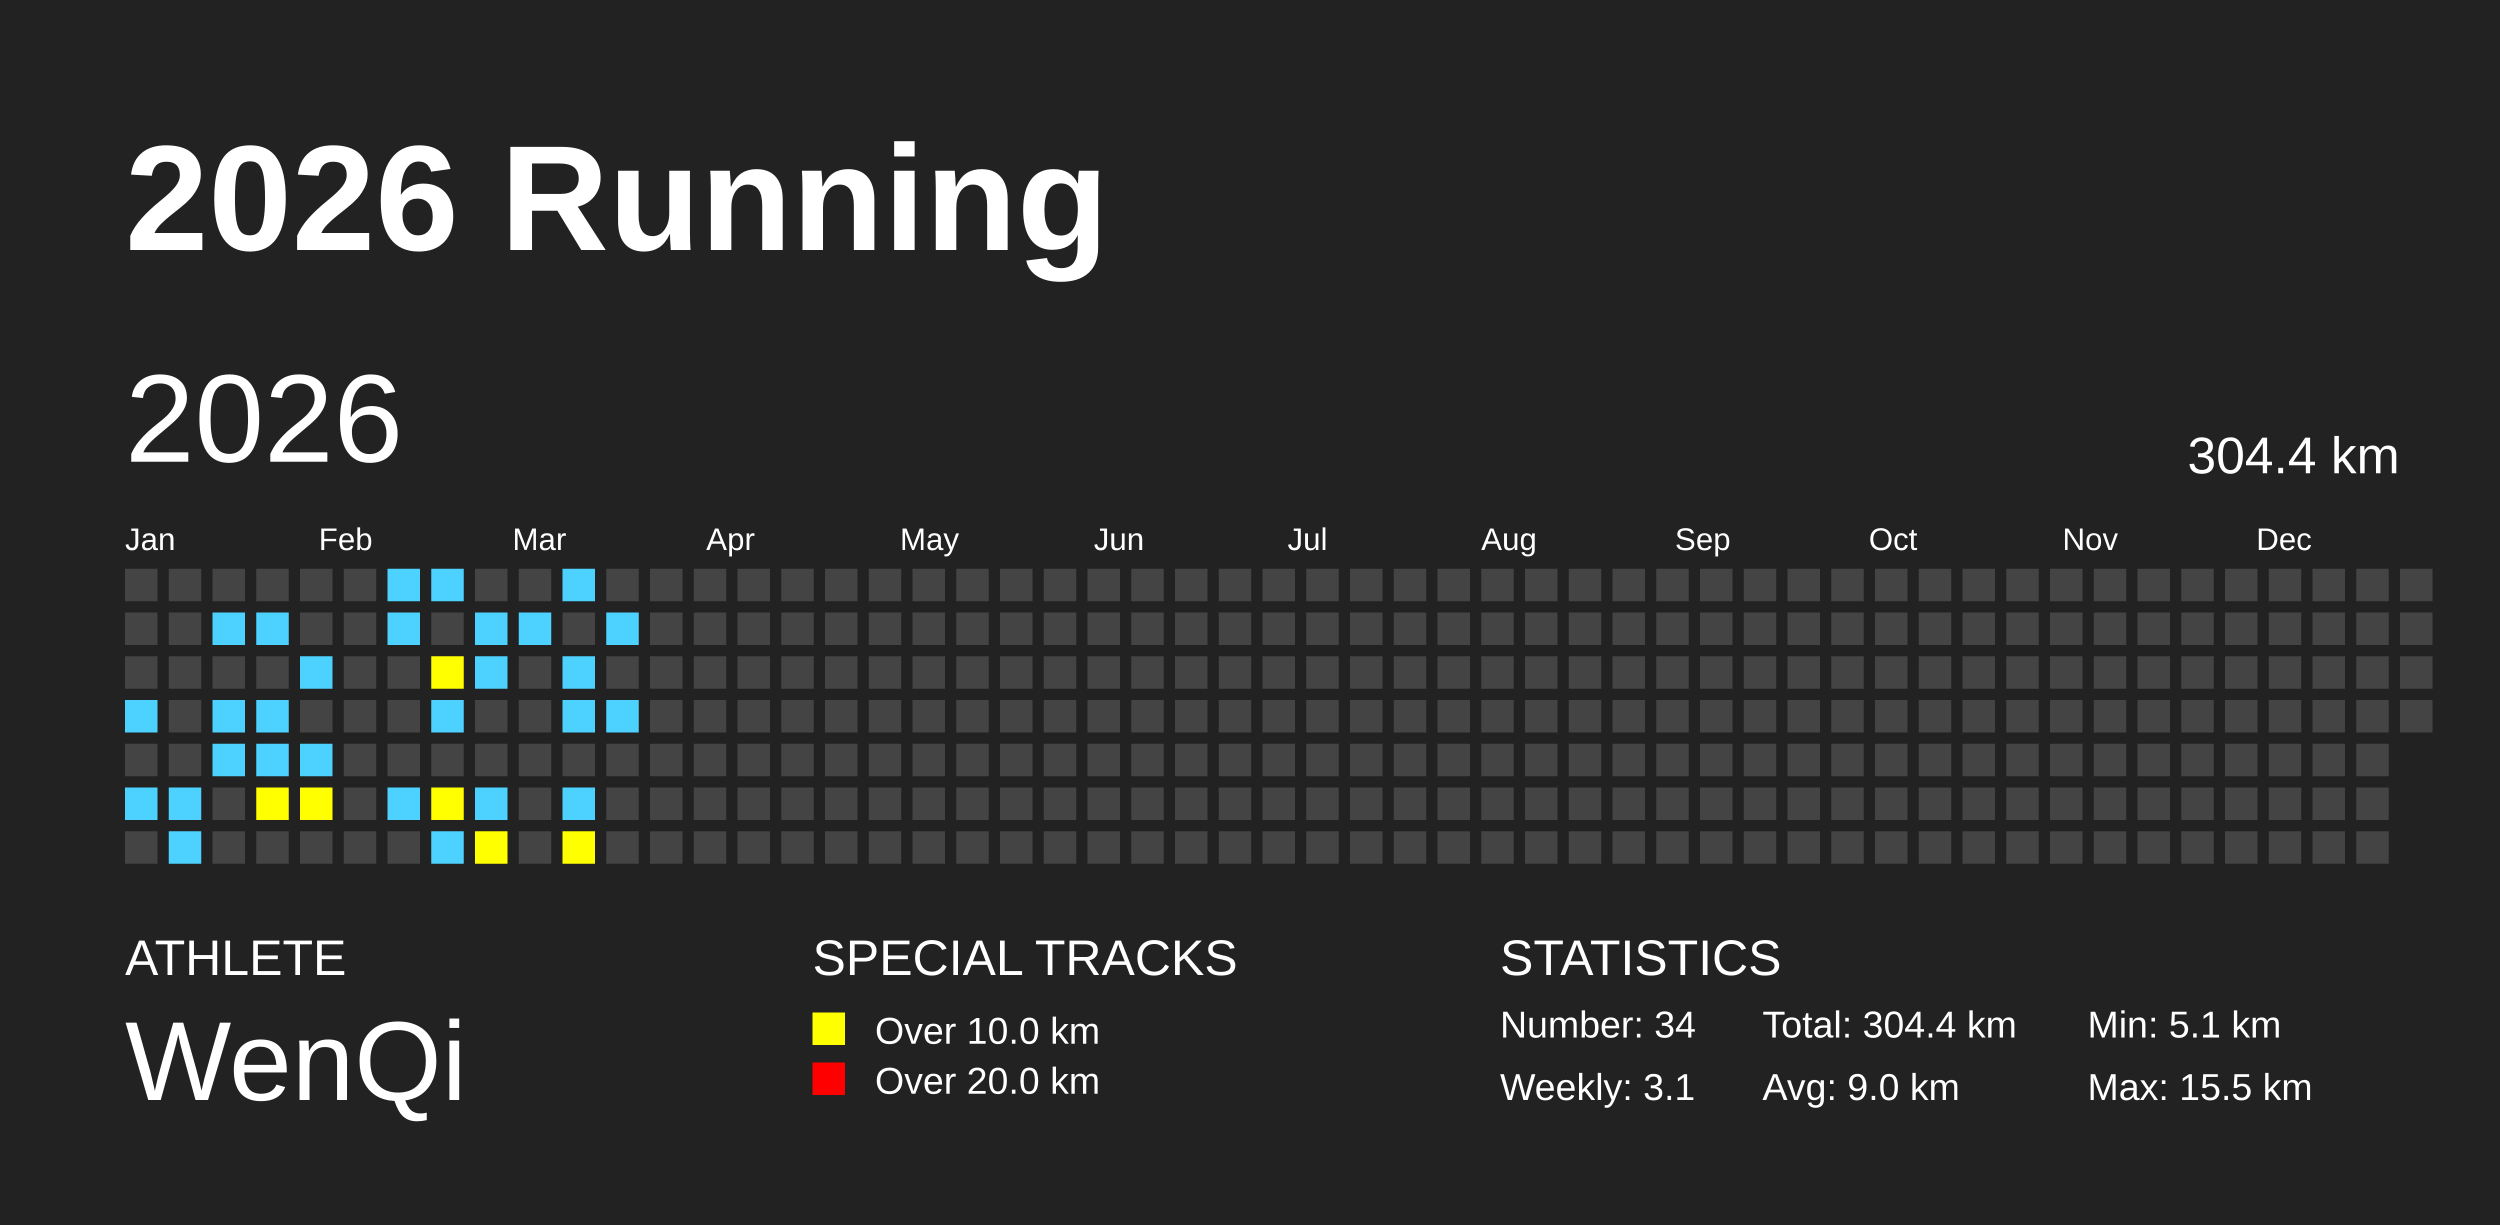
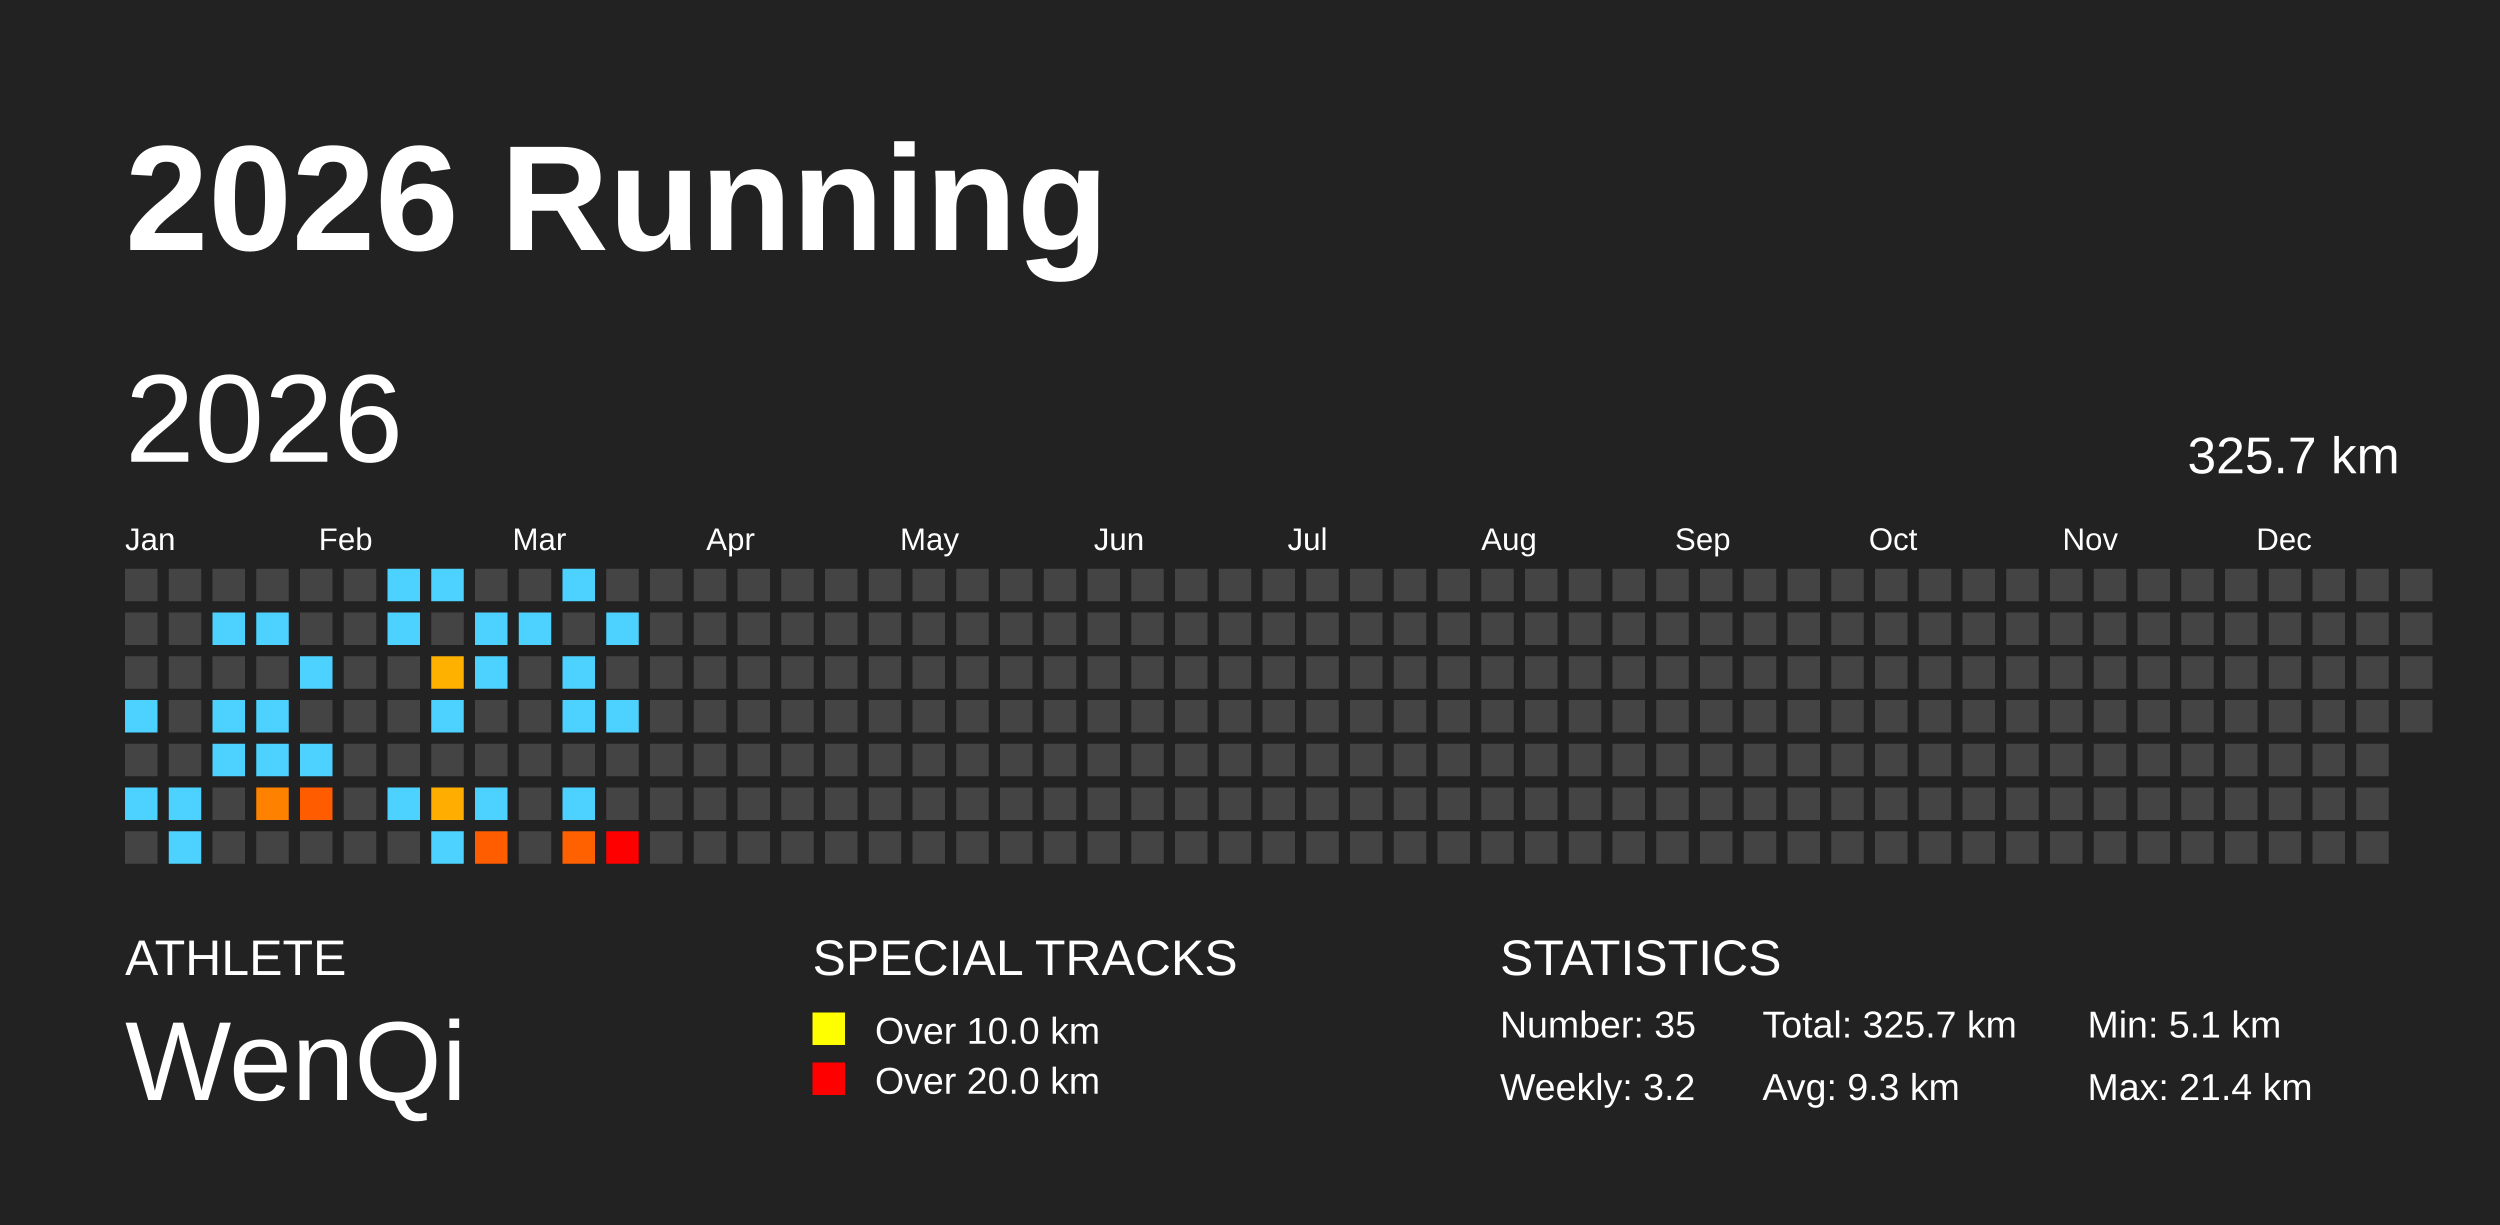
<svg xmlns="http://www.w3.org/2000/svg" baseProfile="full" height="98mm" version="1.1" viewBox="0,0,200,98" width="200mm">
  <defs />
  <rect fill="#222222" height="98" width="200" x="0" y="0" />
  <text fill="#FFFFFF" style="font-size:12px; font-family:Arial; font-weight:bold;" x="10" y="20">2026 Running</text>
  <text fill="#FFFFFF" style="font-size:4px; font-family:Arial" x="10" y="78">ATHLETE</text>
  <text fill="#FFFFFF" style="font-size:9px; font-family:Arial" x="10" y="88">WenQi</text>
  <text fill="#FFFFFF" style="font-size:4px; font-family:Arial" x="65" y="78">SPECIAL TRACKS</text>
  <rect fill="yellow" height="2.6" width="2.6" x="65" y="81" />
  <text fill="#FFFFFF" style="font-size:3px; font-family:Arial" x="70" y="83.5">Over 10.0 km</text>
  <rect fill="red" height="2.6" width="2.6" x="65" y="85" />
  <text fill="#FFFFFF" style="font-size:3px; font-family:Arial" x="70" y="87.5">Over 20.0 km</text>
  <text fill="#FFFFFF" style="font-size:4px; font-family:Arial" x="120" y="78">STATISTICS</text>
-   <text fill="#FFFFFF" style="font-size:3px; font-family:Arial" x="120" y="83">Number: 34</text>
-   <text fill="#FFFFFF" style="font-size:3px; font-family:Arial" x="120" y="88">Weekly: 3.1</text>
-   <text fill="#FFFFFF" style="font-size:3px; font-family:Arial" x="141" y="83">Total: 304.4 km</text>
-   <text fill="#FFFFFF" style="font-size:3px; font-family:Arial" x="141" y="88">Avg: 9.0 km</text>
+   <text fill="#FFFFFF" style="font-size:3px; font-family:Arial" x="120" y="83">Number: 35</text>
+   <text fill="#FFFFFF" style="font-size:3px; font-family:Arial" x="120" y="88">Weekly: 3.2</text>
+   <text fill="#FFFFFF" style="font-size:3px; font-family:Arial" x="141" y="83">Total: 325.7 km</text>
+   <text fill="#FFFFFF" style="font-size:3px; font-family:Arial" x="141" y="88">Avg: 9.3 km</text>
  <text fill="#FFFFFF" style="font-size:3px; font-family:Arial" x="167" y="83">Min: 5.1 km</text>
-   <text fill="#FFFFFF" style="font-size:3px; font-family:Arial" x="167" y="88">Max: 15.5 km</text>
+   <text fill="#FFFFFF" style="font-size:3px; font-family:Arial" x="167" y="88">Max: 21.4 km</text>
  <text dominant-baseline="hanging" fill="#FFFFFF" style="font-size:10.0px; font-family:Arial;" x="10" y="30">2026</text>
-   <text dominant-baseline="hanging" fill="#FFFFFF" style="font-size:4.125px; font-family:Arial;" x="175" y="35">304.4 km</text>
+   <text dominant-baseline="hanging" fill="#FFFFFF" style="font-size:4.125px; font-family:Arial;" x="175" y="35">325.7 km</text>
  <text fill="#FFFFFF" style="font-size:2.5px; font-family:Arial" x="10.0" y="44">Jan</text>
  <text fill="#FFFFFF" style="font-size:2.5px; font-family:Arial" x="25.5" y="44">Feb</text>
  <text fill="#FFFFFF" style="font-size:2.5px; font-family:Arial" x="41.0" y="44">Mar</text>
  <text fill="#FFFFFF" style="font-size:2.5px; font-family:Arial" x="56.5" y="44">Apr</text>
  <text fill="#FFFFFF" style="font-size:2.5px; font-family:Arial" x="72.0" y="44">May</text>
  <text fill="#FFFFFF" style="font-size:2.5px; font-family:Arial" x="87.5" y="44">Jun</text>
  <text fill="#FFFFFF" style="font-size:2.5px; font-family:Arial" x="103.0" y="44">Jul</text>
  <text fill="#FFFFFF" style="font-size:2.5px; font-family:Arial" x="118.5" y="44">Aug</text>
  <text fill="#FFFFFF" style="font-size:2.5px; font-family:Arial" x="134.0" y="44">Sep</text>
  <text fill="#FFFFFF" style="font-size:2.5px; font-family:Arial" x="149.5" y="44">Oct</text>
  <text fill="#FFFFFF" style="font-size:2.5px; font-family:Arial" x="165.0" y="44">Nov</text>
  <text fill="#FFFFFF" style="font-size:2.5px; font-family:Arial" x="180.5" y="44">Dec</text>
  <rect fill="#444444" height="2.6" width="2.6" x="10.0" y="45.5" />
  <rect fill="#444444" height="2.6" width="2.6" x="10.0" y="49.0" />
  <rect fill="#444444" height="2.6" width="2.6" x="10.0" y="52.5" />
-   <rect fill="#4DD2FF" height="2.6" width="2.6" x="10.0" y="56.0" />
+   <rect fill="#4dd2ff" height="2.6" width="2.6" x="10.0" y="56.0" />
  <rect fill="#444444" height="2.6" width="2.6" x="10.0" y="59.5" />
-   <rect fill="#4DD2FF" height="2.6" width="2.6" x="10.0" y="63.0" />
+   <rect fill="#4dd2ff" height="2.6" width="2.6" x="10.0" y="63.0" />
  <rect fill="#444444" height="2.6" width="2.6" x="10.0" y="66.5" />
  <rect fill="#444444" height="2.6" width="2.6" x="13.5" y="45.5" />
  <rect fill="#444444" height="2.6" width="2.6" x="13.5" y="49.0" />
  <rect fill="#444444" height="2.6" width="2.6" x="13.5" y="52.5" />
  <rect fill="#444444" height="2.6" width="2.6" x="13.5" y="56.0" />
  <rect fill="#444444" height="2.6" width="2.6" x="13.5" y="59.5" />
-   <rect fill="#4DD2FF" height="2.6" width="2.6" x="13.5" y="63.0" />
-   <rect fill="#4DD2FF" height="2.6" width="2.6" x="13.5" y="66.5" />
+   <rect fill="#4dd2ff" height="2.6" width="2.6" x="13.5" y="63.0" />
+   <rect fill="#4dd2ff" height="2.6" width="2.6" x="13.5" y="66.5" />
  <rect fill="#444444" height="2.6" width="2.6" x="17.0" y="45.5" />
-   <rect fill="#4DD2FF" height="2.6" width="2.6" x="17.0" y="49.0" />
+   <rect fill="#4dd2ff" height="2.6" width="2.6" x="17.0" y="49.0" />
  <rect fill="#444444" height="2.6" width="2.6" x="17.0" y="52.5" />
-   <rect fill="#4DD2FF" height="2.6" width="2.6" x="17.0" y="56.0" />
-   <rect fill="#4DD2FF" height="2.6" width="2.6" x="17.0" y="59.5" />
+   <rect fill="#4dd2ff" height="2.6" width="2.6" x="17.0" y="56.0" />
+   <rect fill="#4dd2ff" height="2.6" width="2.6" x="17.0" y="59.5" />
  <rect fill="#444444" height="2.6" width="2.6" x="17.0" y="63.0" />
  <rect fill="#444444" height="2.6" width="2.6" x="17.0" y="66.5" />
  <rect fill="#444444" height="2.6" width="2.6" x="20.5" y="45.5" />
-   <rect fill="#4DD2FF" height="2.6" width="2.6" x="20.5" y="49.0" />
+   <rect fill="#4dd2ff" height="2.6" width="2.6" x="20.5" y="49.0" />
  <rect fill="#444444" height="2.6" width="2.6" x="20.5" y="52.5" />
-   <rect fill="#4DD2FF" height="2.6" width="2.6" x="20.5" y="56.0" />
-   <rect fill="#4DD2FF" height="2.6" width="2.6" x="20.5" y="59.5" />
-   <rect fill="yellow" height="2.6" width="2.6" x="20.5" y="63.0" />
+   <rect fill="#4dd2ff" height="2.6" width="2.6" x="20.5" y="56.0" />
+   <rect fill="#4dd2ff" height="2.6" width="2.6" x="20.5" y="59.5" />
+   <rect fill="#ff8100" height="2.6" width="2.6" x="20.5" y="63.0" />
  <rect fill="#444444" height="2.6" width="2.6" x="20.5" y="66.5" />
  <rect fill="#444444" height="2.6" width="2.6" x="24.0" y="45.5" />
  <rect fill="#444444" height="2.6" width="2.6" x="24.0" y="49.0" />
-   <rect fill="#4DD2FF" height="2.6" width="2.6" x="24.0" y="52.5" />
+   <rect fill="#4dd2ff" height="2.6" width="2.6" x="24.0" y="52.5" />
  <rect fill="#444444" height="2.6" width="2.6" x="24.0" y="56.0" />
-   <rect fill="#4DD2FF" height="2.6" width="2.6" x="24.0" y="59.5" />
-   <rect fill="yellow" height="2.6" width="2.6" x="24.0" y="63.0" />
+   <rect fill="#4dd2ff" height="2.6" width="2.6" x="24.0" y="59.5" />
+   <rect fill="#ff5c00" height="2.6" width="2.6" x="24.0" y="63.0" />
  <rect fill="#444444" height="2.6" width="2.6" x="24.0" y="66.5" />
  <rect fill="#444444" height="2.6" width="2.6" x="27.5" y="45.5" />
  <rect fill="#444444" height="2.6" width="2.6" x="27.5" y="49.0" />
  <rect fill="#444444" height="2.6" width="2.6" x="27.5" y="52.5" />
  <rect fill="#444444" height="2.6" width="2.6" x="27.5" y="56.0" />
  <rect fill="#444444" height="2.6" width="2.6" x="27.5" y="59.5" />
  <rect fill="#444444" height="2.6" width="2.6" x="27.5" y="63.0" />
  <rect fill="#444444" height="2.6" width="2.6" x="27.5" y="66.5" />
-   <rect fill="#4DD2FF" height="2.6" width="2.6" x="31.0" y="45.5" />
-   <rect fill="#4DD2FF" height="2.6" width="2.6" x="31.0" y="49.0" />
+   <rect fill="#4dd2ff" height="2.6" width="2.6" x="31.0" y="45.5" />
+   <rect fill="#4dd2ff" height="2.6" width="2.6" x="31.0" y="49.0" />
  <rect fill="#444444" height="2.6" width="2.6" x="31.0" y="52.5" />
  <rect fill="#444444" height="2.6" width="2.6" x="31.0" y="56.0" />
  <rect fill="#444444" height="2.6" width="2.6" x="31.0" y="59.5" />
-   <rect fill="#4DD2FF" height="2.6" width="2.6" x="31.0" y="63.0" />
+   <rect fill="#4dd2ff" height="2.6" width="2.6" x="31.0" y="63.0" />
  <rect fill="#444444" height="2.6" width="2.6" x="31.0" y="66.5" />
-   <rect fill="#4DD2FF" height="2.6" width="2.6" x="34.5" y="45.5" />
+   <rect fill="#4dd2ff" height="2.6" width="2.6" x="34.5" y="45.5" />
  <rect fill="#444444" height="2.6" width="2.6" x="34.5" y="49.0" />
-   <rect fill="yellow" height="2.6" width="2.6" x="34.5" y="52.5" />
-   <rect fill="#4DD2FF" height="2.6" width="2.6" x="34.5" y="56.0" />
+   <rect fill="#ffb100" height="2.6" width="2.6" x="34.5" y="52.5" />
+   <rect fill="#4dd2ff" height="2.6" width="2.6" x="34.5" y="56.0" />
  <rect fill="#444444" height="2.6" width="2.6" x="34.5" y="59.5" />
-   <rect fill="yellow" height="2.6" width="2.6" x="34.5" y="63.0" />
-   <rect fill="#4DD2FF" height="2.6" width="2.6" x="34.5" y="66.5" />
+   <rect fill="#ffad00" height="2.6" width="2.6" x="34.5" y="63.0" />
+   <rect fill="#4dd2ff" height="2.6" width="2.6" x="34.5" y="66.5" />
  <rect fill="#444444" height="2.6" width="2.6" x="38.0" y="45.5" />
-   <rect fill="#4DD2FF" height="2.6" width="2.6" x="38.0" y="49.0" />
-   <rect fill="#4DD2FF" height="2.6" width="2.6" x="38.0" y="52.5" />
+   <rect fill="#4dd2ff" height="2.6" width="2.6" x="38.0" y="49.0" />
+   <rect fill="#4dd2ff" height="2.6" width="2.6" x="38.0" y="52.5" />
  <rect fill="#444444" height="2.6" width="2.6" x="38.0" y="56.0" />
  <rect fill="#444444" height="2.6" width="2.6" x="38.0" y="59.5" />
-   <rect fill="#4DD2FF" height="2.6" width="2.6" x="38.0" y="63.0" />
-   <rect fill="yellow" height="2.6" width="2.6" x="38.0" y="66.5" />
+   <rect fill="#4dd2ff" height="2.6" width="2.6" x="38.0" y="63.0" />
+   <rect fill="#ff5d00" height="2.6" width="2.6" x="38.0" y="66.5" />
  <rect fill="#444444" height="2.6" width="2.6" x="41.5" y="45.5" />
-   <rect fill="#4DD2FF" height="2.6" width="2.6" x="41.5" y="49.0" />
+   <rect fill="#4dd2ff" height="2.6" width="2.6" x="41.5" y="49.0" />
  <rect fill="#444444" height="2.6" width="2.6" x="41.5" y="52.5" />
  <rect fill="#444444" height="2.6" width="2.6" x="41.5" y="56.0" />
  <rect fill="#444444" height="2.6" width="2.6" x="41.5" y="59.5" />
  <rect fill="#444444" height="2.6" width="2.6" x="41.5" y="63.0" />
  <rect fill="#444444" height="2.6" width="2.6" x="41.5" y="66.5" />
-   <rect fill="#4DD2FF" height="2.6" width="2.6" x="45.0" y="45.5" />
+   <rect fill="#4dd2ff" height="2.6" width="2.6" x="45.0" y="45.5" />
  <rect fill="#444444" height="2.6" width="2.6" x="45.0" y="49.0" />
-   <rect fill="#4DD2FF" height="2.6" width="2.6" x="45.0" y="52.5" />
-   <rect fill="#4DD2FF" height="2.6" width="2.6" x="45.0" y="56.0" />
+   <rect fill="#4dd2ff" height="2.6" width="2.6" x="45.0" y="52.5" />
+   <rect fill="#4dd2ff" height="2.6" width="2.6" x="45.0" y="56.0" />
  <rect fill="#444444" height="2.6" width="2.6" x="45.0" y="59.5" />
-   <rect fill="#4DD2FF" height="2.6" width="2.6" x="45.0" y="63.0" />
-   <rect fill="yellow" height="2.6" width="2.6" x="45.0" y="66.5" />
+   <rect fill="#4dd2ff" height="2.6" width="2.6" x="45.0" y="63.0" />
+   <rect fill="#ff6000" height="2.6" width="2.6" x="45.0" y="66.5" />
  <rect fill="#444444" height="2.6" width="2.6" x="48.5" y="45.5" />
-   <rect fill="#4DD2FF" height="2.6" width="2.6" x="48.5" y="49.0" />
+   <rect fill="#4dd2ff" height="2.6" width="2.6" x="48.5" y="49.0" />
  <rect fill="#444444" height="2.6" width="2.6" x="48.5" y="52.5" />
-   <rect fill="#4DD2FF" height="2.6" width="2.6" x="48.5" y="56.0" />
+   <rect fill="#4dd2ff" height="2.6" width="2.6" x="48.5" y="56.0" />
  <rect fill="#444444" height="2.6" width="2.6" x="48.5" y="59.5" />
  <rect fill="#444444" height="2.6" width="2.6" x="48.5" y="63.0" />
-   <rect fill="#444444" height="2.6" width="2.6" x="48.5" y="66.5" />
+   <rect fill="red" height="2.6" width="2.6" x="48.5" y="66.5" />
  <rect fill="#444444" height="2.6" width="2.6" x="52.0" y="45.5" />
  <rect fill="#444444" height="2.6" width="2.6" x="52.0" y="49.0" />
  <rect fill="#444444" height="2.6" width="2.6" x="52.0" y="52.5" />
  <rect fill="#444444" height="2.6" width="2.6" x="52.0" y="56.0" />
  <rect fill="#444444" height="2.6" width="2.6" x="52.0" y="59.5" />
  <rect fill="#444444" height="2.6" width="2.6" x="52.0" y="63.0" />
  <rect fill="#444444" height="2.6" width="2.6" x="52.0" y="66.5" />
  <rect fill="#444444" height="2.6" width="2.6" x="55.5" y="45.5" />
  <rect fill="#444444" height="2.6" width="2.6" x="55.5" y="49.0" />
  <rect fill="#444444" height="2.6" width="2.6" x="55.5" y="52.5" />
  <rect fill="#444444" height="2.6" width="2.6" x="55.5" y="56.0" />
  <rect fill="#444444" height="2.6" width="2.6" x="55.5" y="59.5" />
  <rect fill="#444444" height="2.6" width="2.6" x="55.5" y="63.0" />
  <rect fill="#444444" height="2.6" width="2.6" x="55.5" y="66.5" />
  <rect fill="#444444" height="2.6" width="2.6" x="59.0" y="45.5" />
  <rect fill="#444444" height="2.6" width="2.6" x="59.0" y="49.0" />
  <rect fill="#444444" height="2.6" width="2.6" x="59.0" y="52.5" />
  <rect fill="#444444" height="2.6" width="2.6" x="59.0" y="56.0" />
  <rect fill="#444444" height="2.6" width="2.6" x="59.0" y="59.5" />
  <rect fill="#444444" height="2.6" width="2.6" x="59.0" y="63.0" />
  <rect fill="#444444" height="2.6" width="2.6" x="59.0" y="66.5" />
  <rect fill="#444444" height="2.6" width="2.6" x="62.5" y="45.5" />
  <rect fill="#444444" height="2.6" width="2.6" x="62.5" y="49.0" />
  <rect fill="#444444" height="2.6" width="2.6" x="62.5" y="52.5" />
  <rect fill="#444444" height="2.6" width="2.6" x="62.5" y="56.0" />
  <rect fill="#444444" height="2.6" width="2.6" x="62.5" y="59.5" />
  <rect fill="#444444" height="2.6" width="2.6" x="62.5" y="63.0" />
  <rect fill="#444444" height="2.6" width="2.6" x="62.5" y="66.5" />
  <rect fill="#444444" height="2.6" width="2.6" x="66.0" y="45.5" />
  <rect fill="#444444" height="2.6" width="2.6" x="66.0" y="49.0" />
  <rect fill="#444444" height="2.6" width="2.6" x="66.0" y="52.5" />
  <rect fill="#444444" height="2.6" width="2.6" x="66.0" y="56.0" />
  <rect fill="#444444" height="2.6" width="2.6" x="66.0" y="59.5" />
  <rect fill="#444444" height="2.6" width="2.6" x="66.0" y="63.0" />
  <rect fill="#444444" height="2.6" width="2.6" x="66.0" y="66.5" />
  <rect fill="#444444" height="2.6" width="2.6" x="69.5" y="45.5" />
  <rect fill="#444444" height="2.6" width="2.6" x="69.5" y="49.0" />
  <rect fill="#444444" height="2.6" width="2.6" x="69.5" y="52.5" />
  <rect fill="#444444" height="2.6" width="2.6" x="69.5" y="56.0" />
  <rect fill="#444444" height="2.6" width="2.6" x="69.5" y="59.5" />
  <rect fill="#444444" height="2.6" width="2.6" x="69.5" y="63.0" />
  <rect fill="#444444" height="2.6" width="2.6" x="69.5" y="66.5" />
  <rect fill="#444444" height="2.6" width="2.6" x="73.0" y="45.5" />
  <rect fill="#444444" height="2.6" width="2.6" x="73.0" y="49.0" />
  <rect fill="#444444" height="2.6" width="2.6" x="73.0" y="52.5" />
  <rect fill="#444444" height="2.6" width="2.6" x="73.0" y="56.0" />
  <rect fill="#444444" height="2.6" width="2.6" x="73.0" y="59.5" />
  <rect fill="#444444" height="2.6" width="2.6" x="73.0" y="63.0" />
  <rect fill="#444444" height="2.6" width="2.6" x="73.0" y="66.5" />
  <rect fill="#444444" height="2.6" width="2.6" x="76.5" y="45.5" />
  <rect fill="#444444" height="2.6" width="2.6" x="76.5" y="49.0" />
  <rect fill="#444444" height="2.6" width="2.6" x="76.5" y="52.5" />
  <rect fill="#444444" height="2.6" width="2.6" x="76.5" y="56.0" />
  <rect fill="#444444" height="2.6" width="2.6" x="76.5" y="59.5" />
  <rect fill="#444444" height="2.6" width="2.6" x="76.5" y="63.0" />
  <rect fill="#444444" height="2.6" width="2.6" x="76.5" y="66.5" />
  <rect fill="#444444" height="2.6" width="2.6" x="80.0" y="45.5" />
  <rect fill="#444444" height="2.6" width="2.6" x="80.0" y="49.0" />
  <rect fill="#444444" height="2.6" width="2.6" x="80.0" y="52.5" />
  <rect fill="#444444" height="2.6" width="2.6" x="80.0" y="56.0" />
  <rect fill="#444444" height="2.6" width="2.6" x="80.0" y="59.5" />
  <rect fill="#444444" height="2.6" width="2.6" x="80.0" y="63.0" />
  <rect fill="#444444" height="2.6" width="2.6" x="80.0" y="66.5" />
  <rect fill="#444444" height="2.6" width="2.6" x="83.5" y="45.5" />
  <rect fill="#444444" height="2.6" width="2.6" x="83.5" y="49.0" />
  <rect fill="#444444" height="2.6" width="2.6" x="83.5" y="52.5" />
  <rect fill="#444444" height="2.6" width="2.6" x="83.5" y="56.0" />
  <rect fill="#444444" height="2.6" width="2.6" x="83.5" y="59.5" />
  <rect fill="#444444" height="2.6" width="2.6" x="83.5" y="63.0" />
  <rect fill="#444444" height="2.6" width="2.6" x="83.5" y="66.5" />
  <rect fill="#444444" height="2.6" width="2.6" x="87.0" y="45.5" />
  <rect fill="#444444" height="2.6" width="2.6" x="87.0" y="49.0" />
  <rect fill="#444444" height="2.6" width="2.6" x="87.0" y="52.5" />
  <rect fill="#444444" height="2.6" width="2.6" x="87.0" y="56.0" />
  <rect fill="#444444" height="2.6" width="2.6" x="87.0" y="59.5" />
  <rect fill="#444444" height="2.6" width="2.6" x="87.0" y="63.0" />
  <rect fill="#444444" height="2.6" width="2.6" x="87.0" y="66.5" />
  <rect fill="#444444" height="2.6" width="2.6" x="90.5" y="45.5" />
  <rect fill="#444444" height="2.6" width="2.6" x="90.5" y="49.0" />
  <rect fill="#444444" height="2.6" width="2.6" x="90.5" y="52.5" />
  <rect fill="#444444" height="2.6" width="2.6" x="90.5" y="56.0" />
  <rect fill="#444444" height="2.6" width="2.6" x="90.5" y="59.5" />
  <rect fill="#444444" height="2.6" width="2.6" x="90.5" y="63.0" />
  <rect fill="#444444" height="2.6" width="2.6" x="90.5" y="66.5" />
  <rect fill="#444444" height="2.6" width="2.6" x="94.0" y="45.5" />
  <rect fill="#444444" height="2.6" width="2.6" x="94.0" y="49.0" />
  <rect fill="#444444" height="2.6" width="2.6" x="94.0" y="52.5" />
  <rect fill="#444444" height="2.6" width="2.6" x="94.0" y="56.0" />
  <rect fill="#444444" height="2.6" width="2.6" x="94.0" y="59.5" />
  <rect fill="#444444" height="2.6" width="2.6" x="94.0" y="63.0" />
  <rect fill="#444444" height="2.6" width="2.6" x="94.0" y="66.5" />
  <rect fill="#444444" height="2.6" width="2.6" x="97.5" y="45.5" />
  <rect fill="#444444" height="2.6" width="2.6" x="97.5" y="49.0" />
  <rect fill="#444444" height="2.6" width="2.6" x="97.5" y="52.5" />
  <rect fill="#444444" height="2.6" width="2.6" x="97.5" y="56.0" />
  <rect fill="#444444" height="2.6" width="2.6" x="97.5" y="59.5" />
  <rect fill="#444444" height="2.6" width="2.6" x="97.5" y="63.0" />
  <rect fill="#444444" height="2.6" width="2.6" x="97.5" y="66.5" />
  <rect fill="#444444" height="2.6" width="2.6" x="101.0" y="45.5" />
  <rect fill="#444444" height="2.6" width="2.6" x="101.0" y="49.0" />
  <rect fill="#444444" height="2.6" width="2.6" x="101.0" y="52.5" />
  <rect fill="#444444" height="2.6" width="2.6" x="101.0" y="56.0" />
  <rect fill="#444444" height="2.6" width="2.6" x="101.0" y="59.5" />
  <rect fill="#444444" height="2.6" width="2.6" x="101.0" y="63.0" />
  <rect fill="#444444" height="2.6" width="2.6" x="101.0" y="66.5" />
  <rect fill="#444444" height="2.6" width="2.6" x="104.5" y="45.5" />
  <rect fill="#444444" height="2.6" width="2.6" x="104.5" y="49.0" />
  <rect fill="#444444" height="2.6" width="2.6" x="104.5" y="52.5" />
  <rect fill="#444444" height="2.6" width="2.6" x="104.5" y="56.0" />
  <rect fill="#444444" height="2.6" width="2.6" x="104.5" y="59.5" />
  <rect fill="#444444" height="2.6" width="2.6" x="104.5" y="63.0" />
  <rect fill="#444444" height="2.6" width="2.6" x="104.5" y="66.5" />
  <rect fill="#444444" height="2.6" width="2.6" x="108.0" y="45.5" />
  <rect fill="#444444" height="2.6" width="2.6" x="108.0" y="49.0" />
  <rect fill="#444444" height="2.6" width="2.6" x="108.0" y="52.5" />
  <rect fill="#444444" height="2.6" width="2.6" x="108.0" y="56.0" />
  <rect fill="#444444" height="2.6" width="2.6" x="108.0" y="59.5" />
  <rect fill="#444444" height="2.6" width="2.6" x="108.0" y="63.0" />
  <rect fill="#444444" height="2.6" width="2.6" x="108.0" y="66.5" />
  <rect fill="#444444" height="2.6" width="2.6" x="111.5" y="45.5" />
  <rect fill="#444444" height="2.6" width="2.6" x="111.5" y="49.0" />
  <rect fill="#444444" height="2.6" width="2.6" x="111.5" y="52.5" />
  <rect fill="#444444" height="2.6" width="2.6" x="111.5" y="56.0" />
  <rect fill="#444444" height="2.6" width="2.6" x="111.5" y="59.5" />
  <rect fill="#444444" height="2.6" width="2.6" x="111.5" y="63.0" />
  <rect fill="#444444" height="2.6" width="2.6" x="111.5" y="66.5" />
  <rect fill="#444444" height="2.6" width="2.6" x="115.0" y="45.5" />
  <rect fill="#444444" height="2.6" width="2.6" x="115.0" y="49.0" />
  <rect fill="#444444" height="2.6" width="2.6" x="115.0" y="52.5" />
  <rect fill="#444444" height="2.6" width="2.6" x="115.0" y="56.0" />
  <rect fill="#444444" height="2.6" width="2.6" x="115.0" y="59.5" />
  <rect fill="#444444" height="2.6" width="2.6" x="115.0" y="63.0" />
  <rect fill="#444444" height="2.6" width="2.6" x="115.0" y="66.5" />
  <rect fill="#444444" height="2.6" width="2.6" x="118.5" y="45.5" />
  <rect fill="#444444" height="2.6" width="2.6" x="118.5" y="49.0" />
  <rect fill="#444444" height="2.6" width="2.6" x="118.5" y="52.5" />
  <rect fill="#444444" height="2.6" width="2.6" x="118.5" y="56.0" />
  <rect fill="#444444" height="2.6" width="2.6" x="118.5" y="59.5" />
  <rect fill="#444444" height="2.6" width="2.6" x="118.5" y="63.0" />
  <rect fill="#444444" height="2.6" width="2.6" x="118.5" y="66.5" />
  <rect fill="#444444" height="2.6" width="2.6" x="122.0" y="45.5" />
  <rect fill="#444444" height="2.6" width="2.6" x="122.0" y="49.0" />
  <rect fill="#444444" height="2.6" width="2.6" x="122.0" y="52.5" />
  <rect fill="#444444" height="2.6" width="2.6" x="122.0" y="56.0" />
  <rect fill="#444444" height="2.6" width="2.6" x="122.0" y="59.5" />
  <rect fill="#444444" height="2.6" width="2.6" x="122.0" y="63.0" />
  <rect fill="#444444" height="2.6" width="2.6" x="122.0" y="66.5" />
  <rect fill="#444444" height="2.6" width="2.6" x="125.5" y="45.5" />
  <rect fill="#444444" height="2.6" width="2.6" x="125.5" y="49.0" />
  <rect fill="#444444" height="2.6" width="2.6" x="125.5" y="52.5" />
  <rect fill="#444444" height="2.6" width="2.6" x="125.5" y="56.0" />
  <rect fill="#444444" height="2.6" width="2.6" x="125.5" y="59.5" />
  <rect fill="#444444" height="2.6" width="2.6" x="125.5" y="63.0" />
  <rect fill="#444444" height="2.6" width="2.6" x="125.5" y="66.5" />
  <rect fill="#444444" height="2.6" width="2.6" x="129.0" y="45.5" />
  <rect fill="#444444" height="2.6" width="2.6" x="129.0" y="49.0" />
  <rect fill="#444444" height="2.6" width="2.6" x="129.0" y="52.5" />
  <rect fill="#444444" height="2.6" width="2.6" x="129.0" y="56.0" />
  <rect fill="#444444" height="2.6" width="2.6" x="129.0" y="59.5" />
  <rect fill="#444444" height="2.6" width="2.6" x="129.0" y="63.0" />
  <rect fill="#444444" height="2.6" width="2.6" x="129.0" y="66.5" />
  <rect fill="#444444" height="2.6" width="2.6" x="132.5" y="45.5" />
  <rect fill="#444444" height="2.6" width="2.6" x="132.5" y="49.0" />
  <rect fill="#444444" height="2.6" width="2.6" x="132.5" y="52.5" />
  <rect fill="#444444" height="2.6" width="2.6" x="132.5" y="56.0" />
  <rect fill="#444444" height="2.6" width="2.6" x="132.5" y="59.5" />
  <rect fill="#444444" height="2.6" width="2.6" x="132.5" y="63.0" />
  <rect fill="#444444" height="2.6" width="2.6" x="132.5" y="66.5" />
  <rect fill="#444444" height="2.6" width="2.6" x="136.0" y="45.5" />
  <rect fill="#444444" height="2.6" width="2.6" x="136.0" y="49.0" />
  <rect fill="#444444" height="2.6" width="2.6" x="136.0" y="52.5" />
  <rect fill="#444444" height="2.6" width="2.6" x="136.0" y="56.0" />
  <rect fill="#444444" height="2.6" width="2.6" x="136.0" y="59.5" />
  <rect fill="#444444" height="2.6" width="2.6" x="136.0" y="63.0" />
  <rect fill="#444444" height="2.6" width="2.6" x="136.0" y="66.5" />
  <rect fill="#444444" height="2.6" width="2.6" x="139.5" y="45.5" />
  <rect fill="#444444" height="2.6" width="2.6" x="139.5" y="49.0" />
  <rect fill="#444444" height="2.6" width="2.6" x="139.5" y="52.5" />
  <rect fill="#444444" height="2.6" width="2.6" x="139.5" y="56.0" />
  <rect fill="#444444" height="2.6" width="2.6" x="139.5" y="59.5" />
  <rect fill="#444444" height="2.6" width="2.6" x="139.5" y="63.0" />
  <rect fill="#444444" height="2.6" width="2.6" x="139.5" y="66.5" />
  <rect fill="#444444" height="2.6" width="2.6" x="143.0" y="45.5" />
  <rect fill="#444444" height="2.6" width="2.6" x="143.0" y="49.0" />
  <rect fill="#444444" height="2.6" width="2.6" x="143.0" y="52.5" />
  <rect fill="#444444" height="2.6" width="2.6" x="143.0" y="56.0" />
  <rect fill="#444444" height="2.6" width="2.6" x="143.0" y="59.5" />
  <rect fill="#444444" height="2.6" width="2.6" x="143.0" y="63.0" />
  <rect fill="#444444" height="2.6" width="2.6" x="143.0" y="66.5" />
  <rect fill="#444444" height="2.6" width="2.6" x="146.5" y="45.5" />
  <rect fill="#444444" height="2.6" width="2.6" x="146.5" y="49.0" />
  <rect fill="#444444" height="2.6" width="2.6" x="146.5" y="52.5" />
  <rect fill="#444444" height="2.6" width="2.6" x="146.5" y="56.0" />
  <rect fill="#444444" height="2.6" width="2.6" x="146.5" y="59.5" />
  <rect fill="#444444" height="2.6" width="2.6" x="146.5" y="63.0" />
  <rect fill="#444444" height="2.6" width="2.6" x="146.5" y="66.5" />
  <rect fill="#444444" height="2.6" width="2.6" x="150.0" y="45.5" />
  <rect fill="#444444" height="2.6" width="2.6" x="150.0" y="49.0" />
  <rect fill="#444444" height="2.6" width="2.6" x="150.0" y="52.5" />
  <rect fill="#444444" height="2.6" width="2.6" x="150.0" y="56.0" />
  <rect fill="#444444" height="2.6" width="2.6" x="150.0" y="59.5" />
  <rect fill="#444444" height="2.6" width="2.6" x="150.0" y="63.0" />
  <rect fill="#444444" height="2.6" width="2.6" x="150.0" y="66.5" />
  <rect fill="#444444" height="2.6" width="2.6" x="153.5" y="45.5" />
  <rect fill="#444444" height="2.6" width="2.6" x="153.5" y="49.0" />
  <rect fill="#444444" height="2.6" width="2.6" x="153.5" y="52.5" />
  <rect fill="#444444" height="2.6" width="2.6" x="153.5" y="56.0" />
  <rect fill="#444444" height="2.6" width="2.6" x="153.5" y="59.5" />
  <rect fill="#444444" height="2.6" width="2.6" x="153.5" y="63.0" />
  <rect fill="#444444" height="2.6" width="2.6" x="153.5" y="66.5" />
  <rect fill="#444444" height="2.6" width="2.6" x="157.0" y="45.5" />
  <rect fill="#444444" height="2.6" width="2.6" x="157.0" y="49.0" />
  <rect fill="#444444" height="2.6" width="2.6" x="157.0" y="52.5" />
  <rect fill="#444444" height="2.6" width="2.6" x="157.0" y="56.0" />
  <rect fill="#444444" height="2.6" width="2.6" x="157.0" y="59.5" />
  <rect fill="#444444" height="2.6" width="2.6" x="157.0" y="63.0" />
  <rect fill="#444444" height="2.6" width="2.6" x="157.0" y="66.5" />
  <rect fill="#444444" height="2.6" width="2.6" x="160.5" y="45.5" />
  <rect fill="#444444" height="2.6" width="2.6" x="160.5" y="49.0" />
  <rect fill="#444444" height="2.6" width="2.6" x="160.5" y="52.5" />
  <rect fill="#444444" height="2.6" width="2.6" x="160.5" y="56.0" />
  <rect fill="#444444" height="2.6" width="2.6" x="160.5" y="59.5" />
  <rect fill="#444444" height="2.6" width="2.6" x="160.5" y="63.0" />
  <rect fill="#444444" height="2.6" width="2.6" x="160.5" y="66.5" />
  <rect fill="#444444" height="2.6" width="2.6" x="164.0" y="45.5" />
  <rect fill="#444444" height="2.6" width="2.6" x="164.0" y="49.0" />
  <rect fill="#444444" height="2.6" width="2.6" x="164.0" y="52.5" />
  <rect fill="#444444" height="2.6" width="2.6" x="164.0" y="56.0" />
  <rect fill="#444444" height="2.6" width="2.6" x="164.0" y="59.5" />
  <rect fill="#444444" height="2.6" width="2.6" x="164.0" y="63.0" />
  <rect fill="#444444" height="2.6" width="2.6" x="164.0" y="66.5" />
  <rect fill="#444444" height="2.6" width="2.6" x="167.5" y="45.5" />
  <rect fill="#444444" height="2.6" width="2.6" x="167.5" y="49.0" />
  <rect fill="#444444" height="2.6" width="2.6" x="167.5" y="52.5" />
  <rect fill="#444444" height="2.6" width="2.6" x="167.5" y="56.0" />
  <rect fill="#444444" height="2.6" width="2.6" x="167.5" y="59.5" />
  <rect fill="#444444" height="2.6" width="2.6" x="167.5" y="63.0" />
  <rect fill="#444444" height="2.6" width="2.6" x="167.5" y="66.5" />
  <rect fill="#444444" height="2.6" width="2.6" x="171.0" y="45.5" />
  <rect fill="#444444" height="2.6" width="2.6" x="171.0" y="49.0" />
  <rect fill="#444444" height="2.6" width="2.6" x="171.0" y="52.5" />
  <rect fill="#444444" height="2.6" width="2.6" x="171.0" y="56.0" />
  <rect fill="#444444" height="2.6" width="2.6" x="171.0" y="59.5" />
  <rect fill="#444444" height="2.6" width="2.6" x="171.0" y="63.0" />
  <rect fill="#444444" height="2.6" width="2.6" x="171.0" y="66.5" />
  <rect fill="#444444" height="2.6" width="2.6" x="174.5" y="45.5" />
  <rect fill="#444444" height="2.6" width="2.6" x="174.5" y="49.0" />
  <rect fill="#444444" height="2.6" width="2.6" x="174.5" y="52.5" />
  <rect fill="#444444" height="2.6" width="2.6" x="174.5" y="56.0" />
  <rect fill="#444444" height="2.6" width="2.6" x="174.5" y="59.5" />
  <rect fill="#444444" height="2.6" width="2.6" x="174.5" y="63.0" />
  <rect fill="#444444" height="2.6" width="2.6" x="174.5" y="66.5" />
  <rect fill="#444444" height="2.6" width="2.6" x="178.0" y="45.5" />
  <rect fill="#444444" height="2.6" width="2.6" x="178.0" y="49.0" />
  <rect fill="#444444" height="2.6" width="2.6" x="178.0" y="52.5" />
  <rect fill="#444444" height="2.6" width="2.6" x="178.0" y="56.0" />
  <rect fill="#444444" height="2.6" width="2.6" x="178.0" y="59.5" />
  <rect fill="#444444" height="2.6" width="2.6" x="178.0" y="63.0" />
  <rect fill="#444444" height="2.6" width="2.6" x="178.0" y="66.5" />
  <rect fill="#444444" height="2.6" width="2.6" x="181.5" y="45.5" />
  <rect fill="#444444" height="2.6" width="2.6" x="181.5" y="49.0" />
  <rect fill="#444444" height="2.6" width="2.6" x="181.5" y="52.5" />
  <rect fill="#444444" height="2.6" width="2.6" x="181.5" y="56.0" />
  <rect fill="#444444" height="2.6" width="2.6" x="181.5" y="59.5" />
  <rect fill="#444444" height="2.6" width="2.6" x="181.5" y="63.0" />
  <rect fill="#444444" height="2.6" width="2.6" x="181.5" y="66.5" />
  <rect fill="#444444" height="2.6" width="2.6" x="185.0" y="45.5" />
  <rect fill="#444444" height="2.6" width="2.6" x="185.0" y="49.0" />
  <rect fill="#444444" height="2.6" width="2.6" x="185.0" y="52.5" />
  <rect fill="#444444" height="2.6" width="2.6" x="185.0" y="56.0" />
  <rect fill="#444444" height="2.6" width="2.6" x="185.0" y="59.5" />
  <rect fill="#444444" height="2.6" width="2.6" x="185.0" y="63.0" />
  <rect fill="#444444" height="2.6" width="2.6" x="185.0" y="66.5" />
  <rect fill="#444444" height="2.6" width="2.6" x="188.5" y="45.5" />
  <rect fill="#444444" height="2.6" width="2.6" x="188.5" y="49.0" />
  <rect fill="#444444" height="2.6" width="2.6" x="188.5" y="52.5" />
  <rect fill="#444444" height="2.6" width="2.6" x="188.5" y="56.0" />
  <rect fill="#444444" height="2.6" width="2.6" x="188.5" y="59.5" />
  <rect fill="#444444" height="2.6" width="2.6" x="188.5" y="63.0" />
  <rect fill="#444444" height="2.6" width="2.6" x="188.5" y="66.5" />
  <rect fill="#444444" height="2.6" width="2.6" x="192.0" y="45.5" />
  <rect fill="#444444" height="2.6" width="2.6" x="192.0" y="49.0" />
  <rect fill="#444444" height="2.6" width="2.6" x="192.0" y="52.5" />
  <rect fill="#444444" height="2.6" width="2.6" x="192.0" y="56.0" />
</svg>
